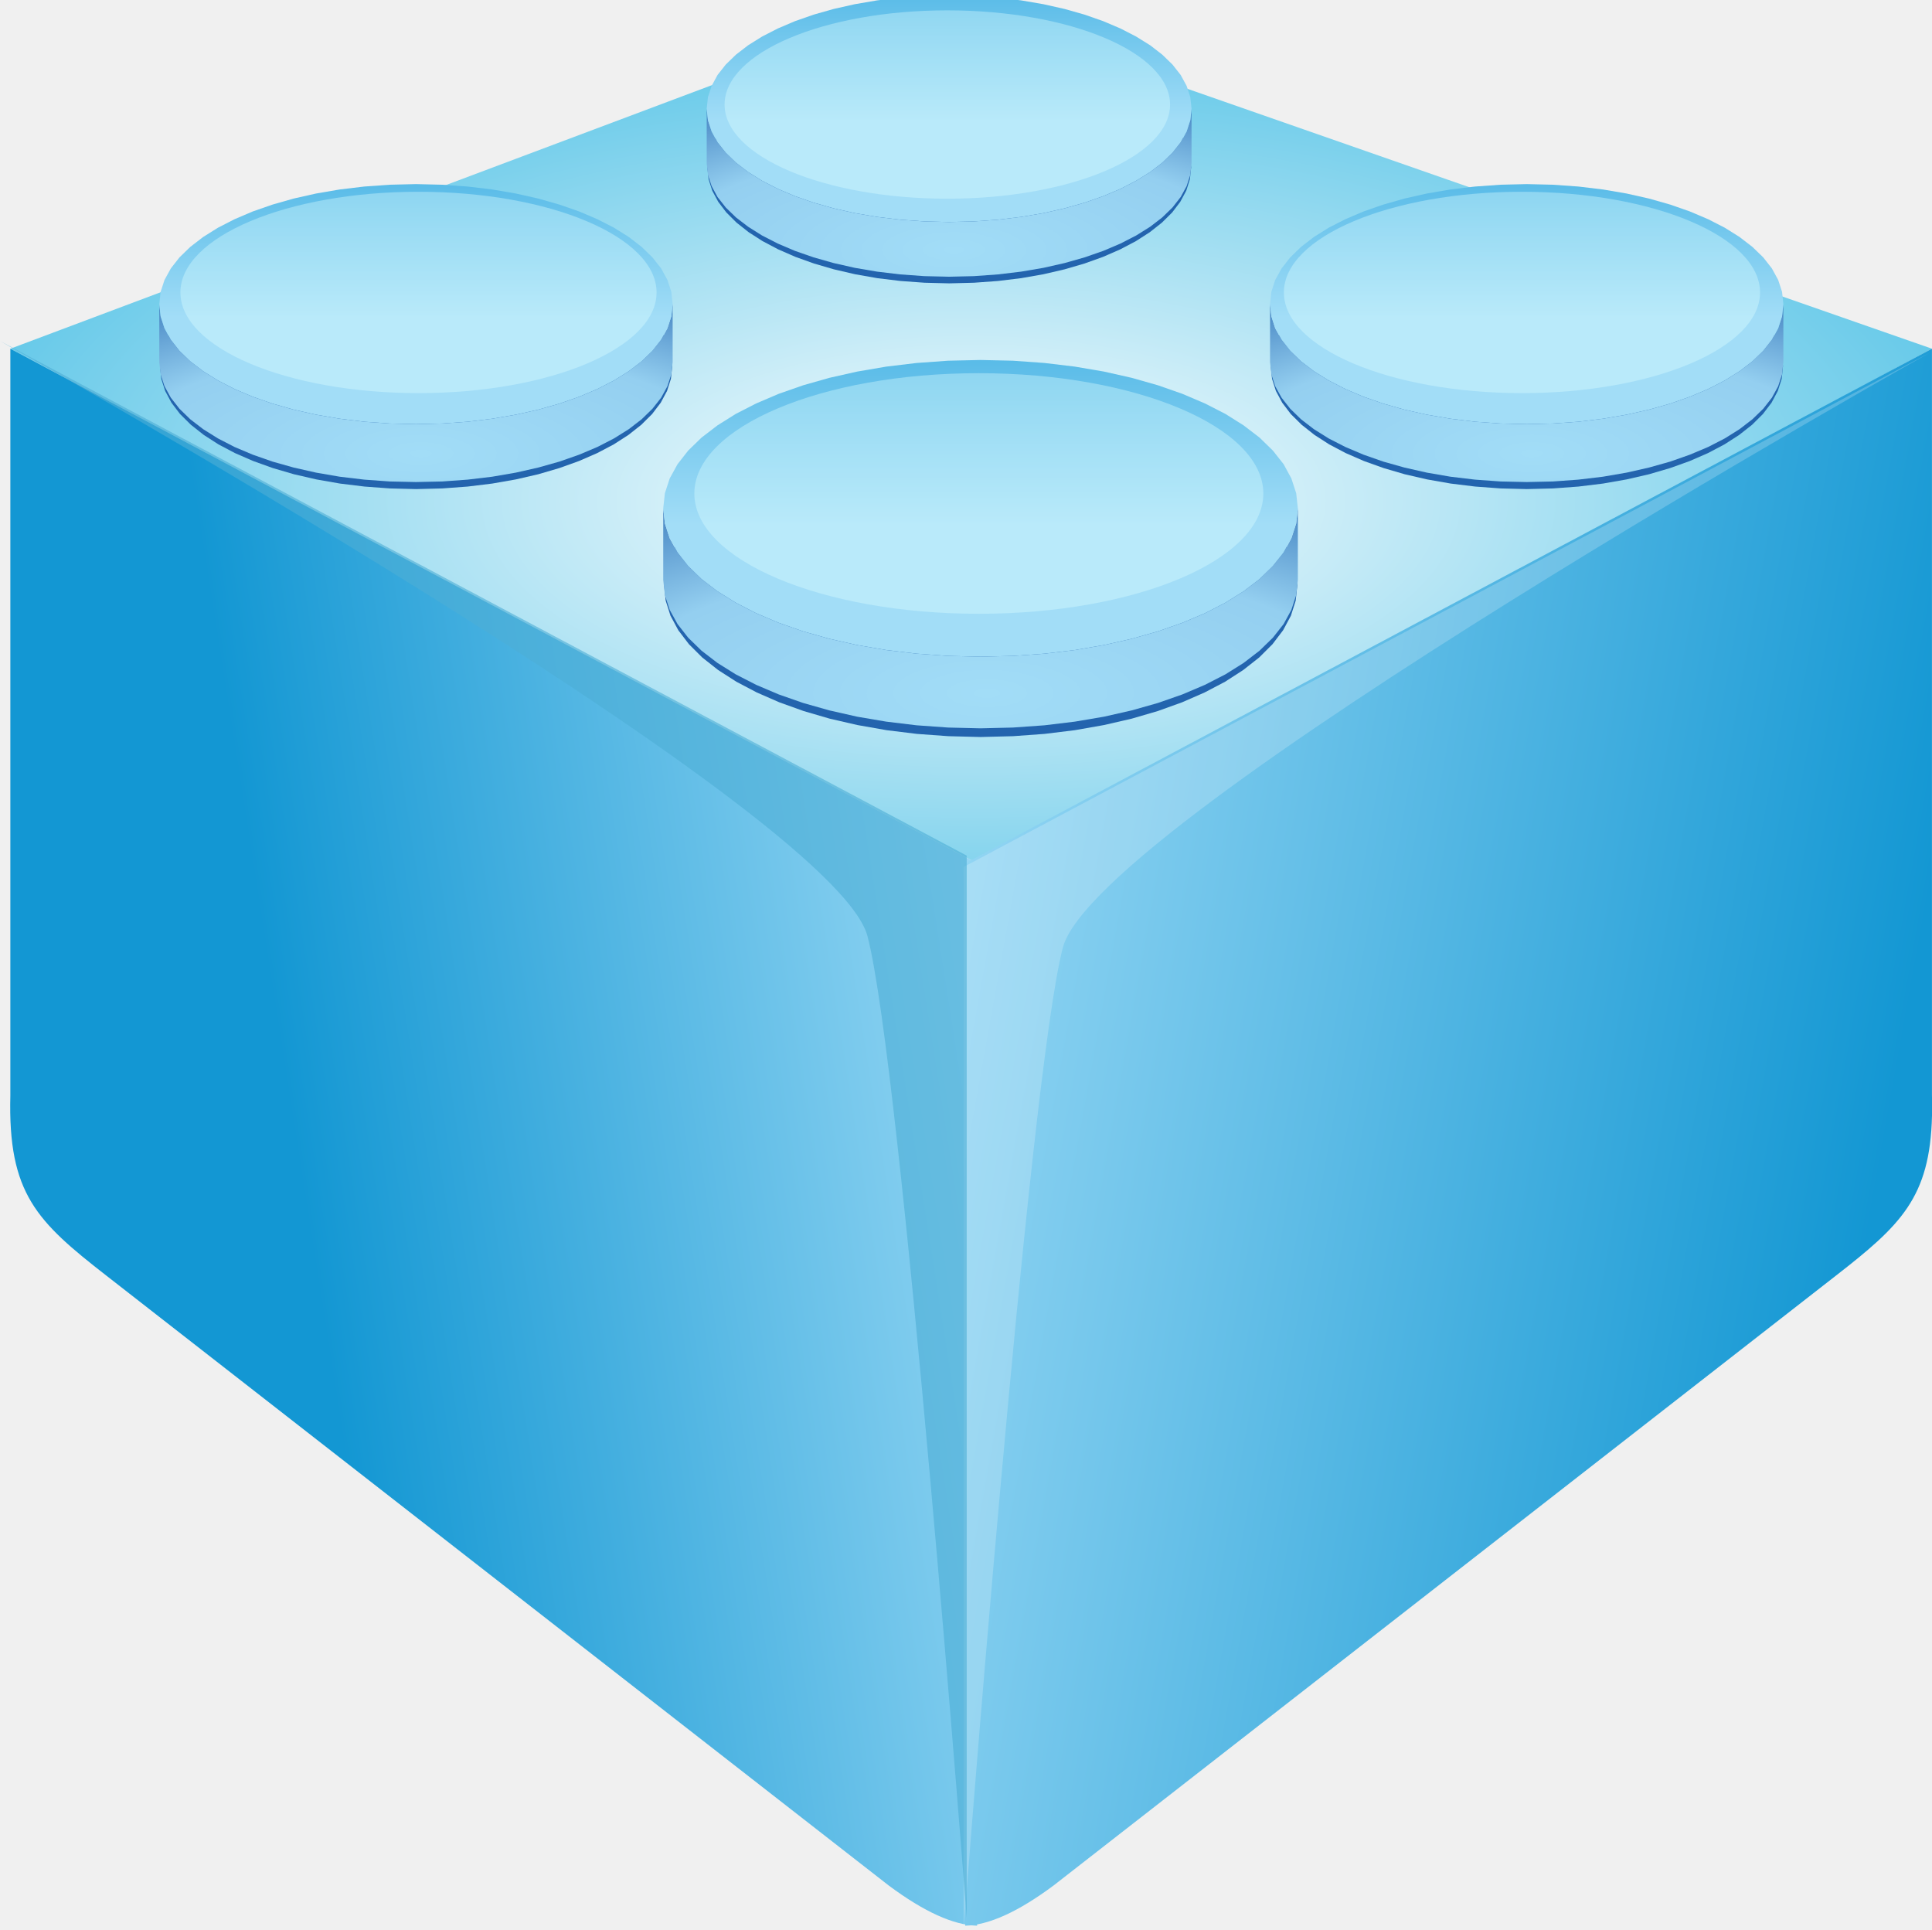
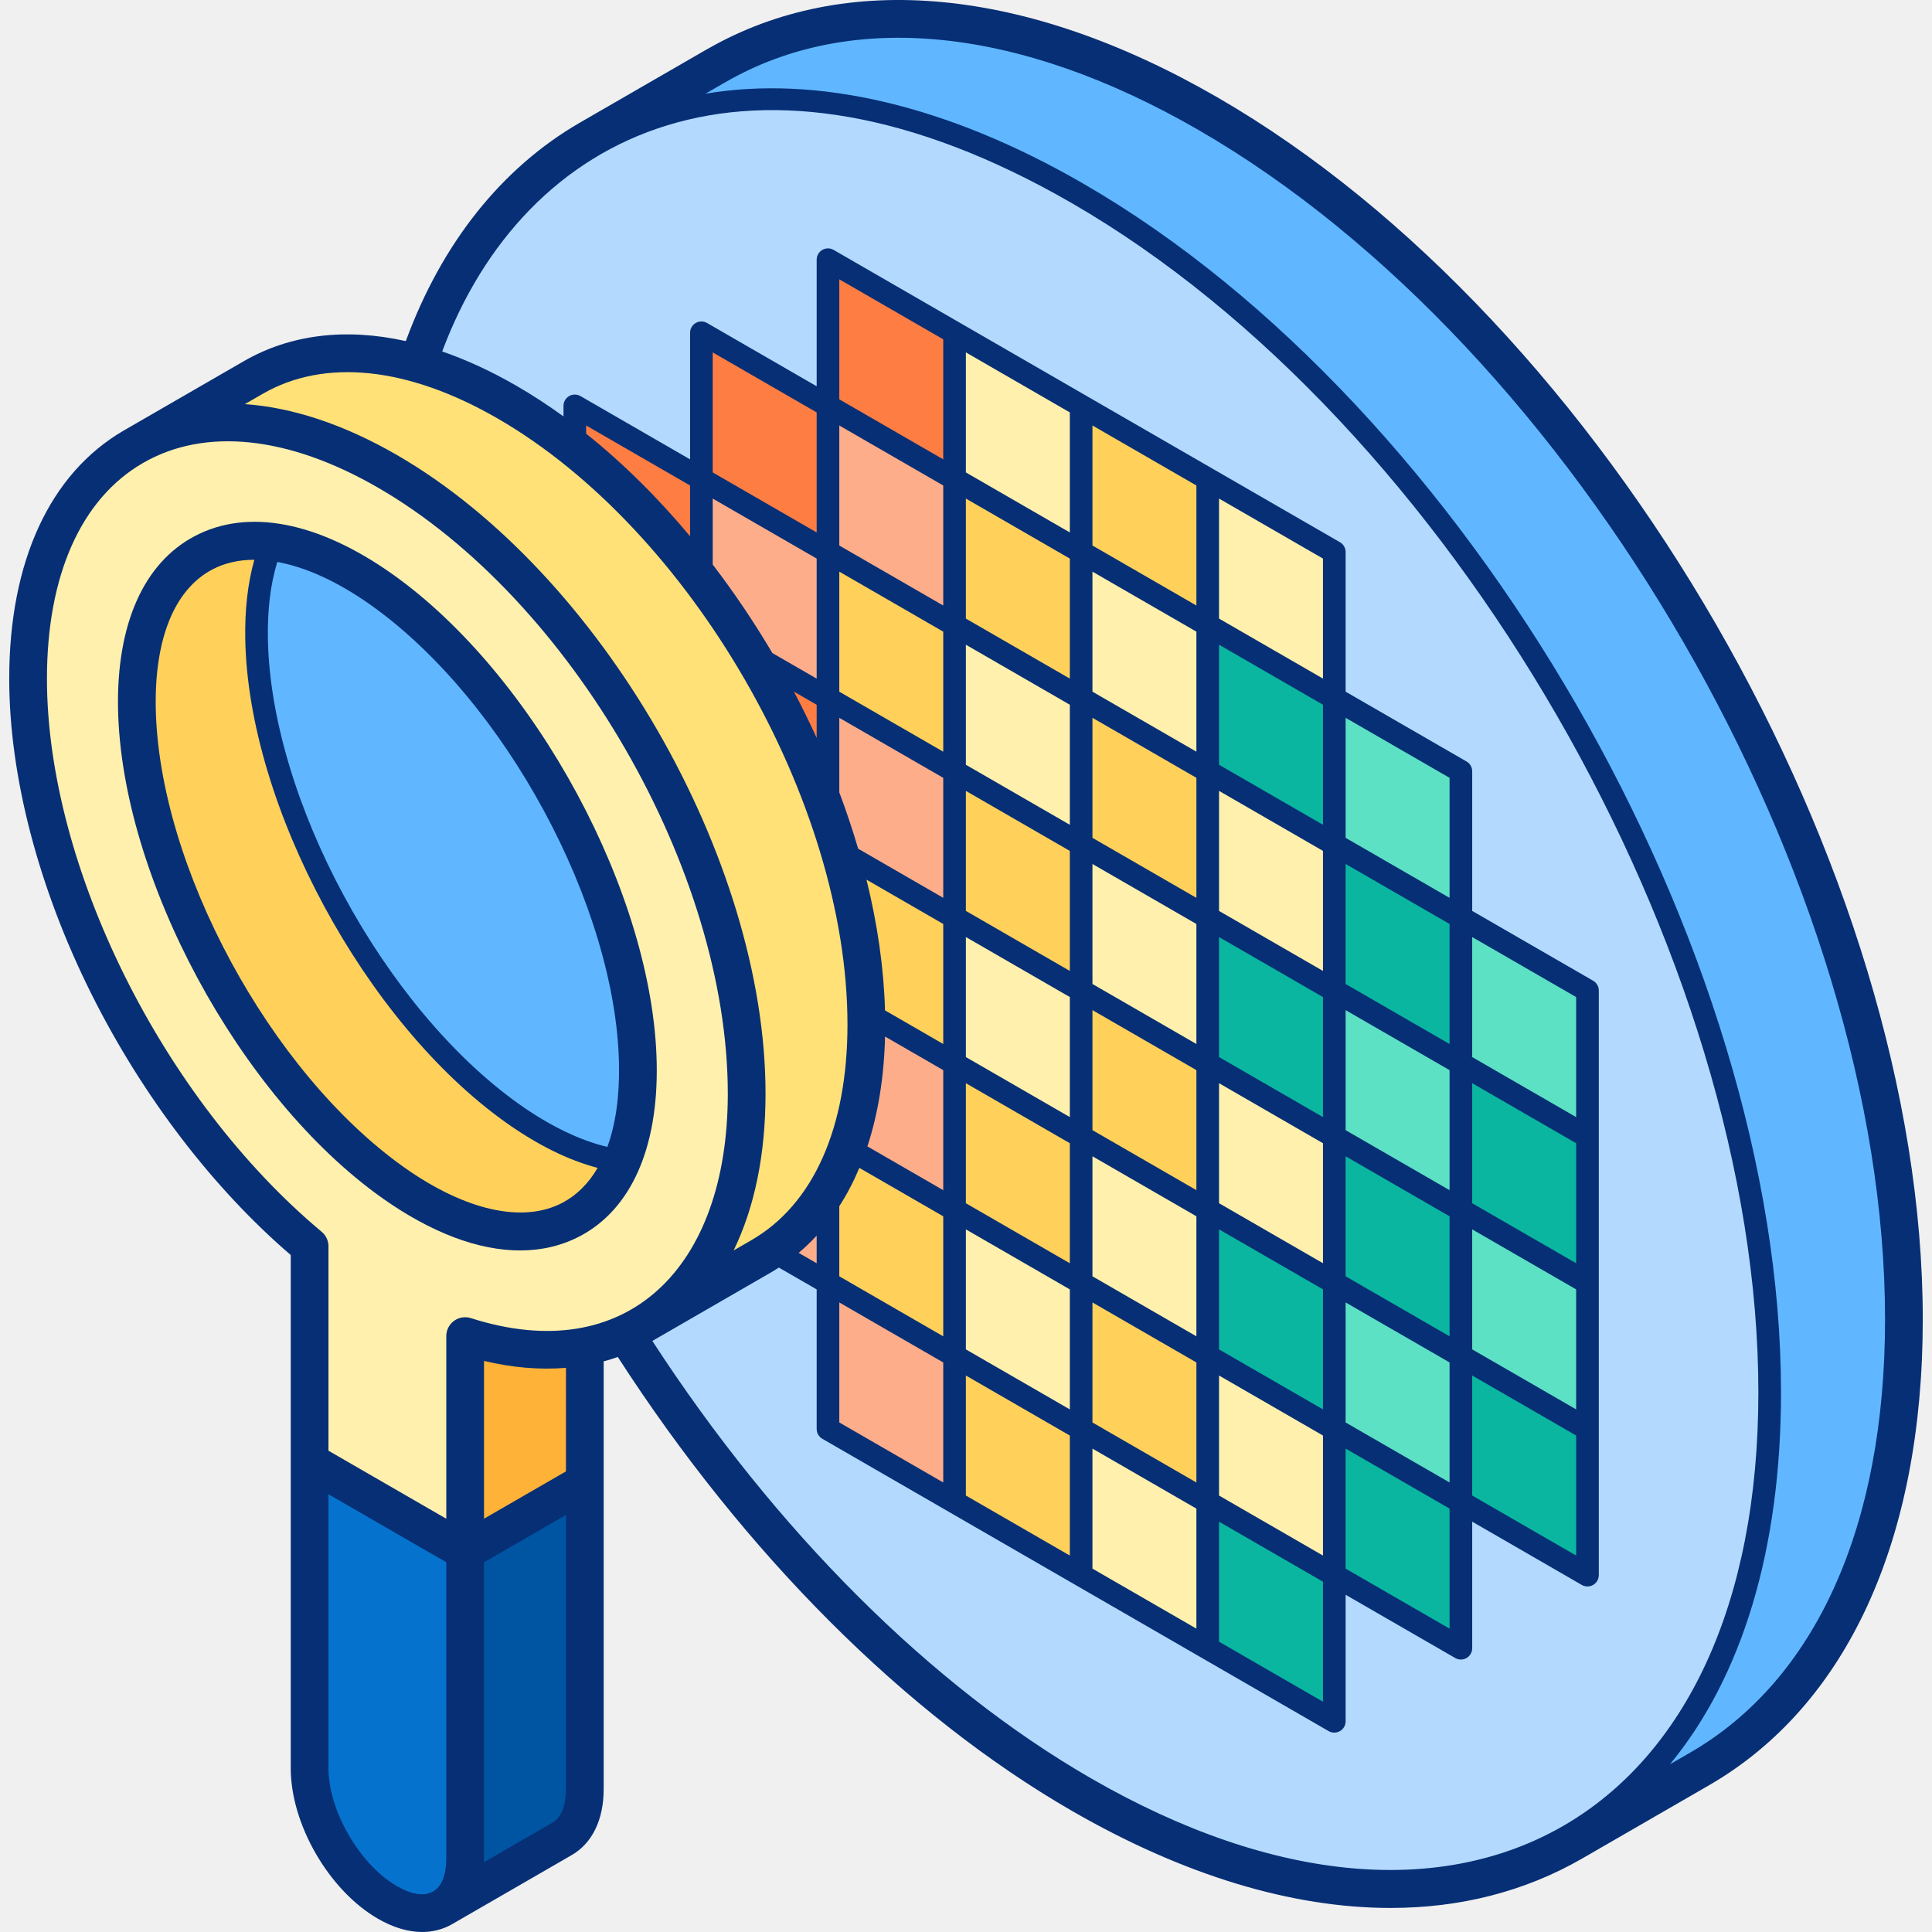
- <svg xmlns="http://www.w3.org/2000/svg" version="1.1" viewBox="0.254 0 170.413 170.148">
-   <defs>
-     <radialGradient cx="0.5" cy="0.58" id="def0" r="0.551">
-       <stop offset="0" stop-color="#FFFFFF" />
-       <stop offset="1" stop-color="#60C7E8" />
-     </radialGradient>
-     <linearGradient gradientTransform="rotate(-15.2712 0.305541 0.553111)" id="def1" x1="0.306" x2="1.107" y1="0.553" y2="0.553">
-       <stop offset="0" stop-color="#1397D3" />
-       <stop offset="1" stop-color="#A2DDF7" />
-     </linearGradient>
-     <linearGradient gradientTransform="rotate(196.65 0.914313 0.62392)" id="def2" x1="0.914" x2="1.998" y1="0.624" y2="0.624">
-       <stop offset="0" stop-color="#1397D3" />
-       <stop offset="1" stop-color="#A2DDF7" />
-     </linearGradient>
-     <radialGradient cx="0.51" cy="0.84" id="def3" r="1.158">
-       <stop offset="0" stop-color="#A2DDF7" />
-       <stop offset="0.51" stop-color="#94CFF0" />
-       <stop offset="1" stop-color="#2263AE" />
-     </radialGradient>
-     <linearGradient id="def4" x1="0.5" x2="0.5" y1="-0.386" y2="0.554">
-       <stop offset="0" stop-color="#27A4DD" />
-       <stop offset="1" stop-color="#A2DDF7" />
-     </linearGradient>
-     <radialGradient cx="0.51" cy="0.84" id="def5" r="1.158">
-       <stop offset="0" stop-color="#A2DDF7" />
-       <stop offset="0.51" stop-color="#94CFF0" />
-       <stop offset="1" stop-color="#2263AE" />
-     </radialGradient>
-     <linearGradient id="def6" x1="0.5" x2="0.5" y1="-0.416" y2="0.544">
-       <stop offset="0" stop-color="#27A4DD" />
-       <stop offset="1" stop-color="#A2DDF7" />
-     </linearGradient>
-     <radialGradient cx="0.51" cy="0.84" id="def7" r="1.158">
-       <stop offset="0" stop-color="#A2DDF7" />
-       <stop offset="0.51" stop-color="#94CFF0" />
-       <stop offset="1" stop-color="#2263AE" />
-     </radialGradient>
-     <linearGradient id="def8" x1="0.5" x2="0.5" y1="-0.386" y2="0.554">
-       <stop offset="0" stop-color="#27A4DD" />
-       <stop offset="1" stop-color="#A2DDF7" />
-     </linearGradient>
-     <radialGradient cx="0.51" cy="0.84" id="def9" r="1.158">
-       <stop offset="0" stop-color="#A2DDF7" />
-       <stop offset="0.51" stop-color="#94CFF0" />
-       <stop offset="1" stop-color="#2263AE" />
-     </radialGradient>
-     <linearGradient id="def10" x1="0.5" x2="0.5" y1="-0.386" y2="0.554">
-       <stop offset="0" stop-color="#27A4DD" />
-       <stop offset="1" stop-color="#A2DDF7" />
-     </linearGradient>
-   </defs>
+ <svg xmlns="http://www.w3.org/2000/svg" id="Capa_1" enable-background="new 0 0 512.105 512.105" viewBox="0 0 512.105 512.105">
  <g>
-     <path d="M1.167,30.753L82.803,0.088 170.663,30.753 86.439,76.139 1.167,30.753z" fill="url(#def0)" />
-     <path d="M86.757,64.998L89.614,64.925 92.388,64.723 95.064,64.395 97.631,63.943 100.071,63.381 102.374,62.709 104.522,61.937 106.507,61.07 108.313,60.123 109.913,59.09 111.317,57.987 112.493,56.815 113.431,55.581 114.118,54.301 114.542,52.969 114.687,51.599 114.542,50.231 114.118,48.902 113.431,47.617 112.493,46.387 111.317,45.217 109.913,44.111 108.313,43.079 106.507,42.13 104.522,41.263 102.374,40.49 100.071,39.823 97.631,39.255 95.064,38.807 92.388,38.475 89.614,38.274 86.757,38.205 83.903,38.274 81.13,38.475 78.454,38.807 75.887,39.255 73.445,39.823 71.143,40.49 68.993,41.263 67.008,42.13 65.207,43.079 63.598,44.111 62.2,45.217 61.023,46.387 60.084,47.617 59.395,48.902 58.971,50.231 58.828,51.599 58.971,52.969 59.395,54.301 60.084,55.581 61.023,56.815 62.2,57.987 63.598,59.09 65.207,60.123 67.008,61.07 68.993,61.937 71.143,62.709 73.445,63.381 75.887,63.943 78.454,64.395 81.13,64.723 83.903,64.925 86.757,64.998z" fill="#2364AE" />
-     <path d="M1.167,96.607C0.945,105.275,3.499,107.723,9.667,112.523L78.633,166.276C81.769,168.612,84.364,169.779,86.439,169.828L86.439,76.139 1.167,30.753 1.167,96.607z" fill="url(#def1)" />
-     <path d="M85.388,76.139L85.388,169.828C87.464,169.779,90.059,168.612,93.195,166.276L162.163,112.523C167.885,108.069,170.493,105.641,170.667,98.392L170.667,96.761C170.665,96.711,170.664,96.659,170.663,96.607L170.663,30.753 85.388,76.139z" fill="url(#def2)" />
-     <path d="M114.585,46.165L114.16,47.467 113.476,48.721 112.528,49.921 111.353,51.067 109.949,52.144 108.343,53.151 106.535,54.081 104.544,54.925 102.391,55.679 100.084,56.333 97.639,56.885 95.067,57.327 92.384,57.647 89.604,57.845 86.743,57.913 83.881,57.845 81.103,57.647 78.423,57.327 75.851,56.885 73.404,56.333 71.095,55.679 68.944,54.925 66.953,54.081 65.148,53.151 63.536,52.144 62.132,51.067 60.956,49.921 60.016,48.721 59.325,47.467 58.901,46.165 58.755,44.829 58.755,51.149 58.901,52.484 59.325,53.784 60.016,55.036 60.956,56.24 62.132,57.383 63.536,58.463 65.148,59.471 66.953,60.397 68.944,61.243 71.095,61.995 73.404,62.649 75.851,63.204 78.423,63.641 81.103,63.965 83.881,64.163 86.743,64.232 89.604,64.163 92.384,63.965 95.067,63.641 97.639,63.204 100.084,62.649 102.391,61.995 104.544,61.243 106.535,60.397 108.343,59.471 109.949,58.463 111.353,57.383 112.528,56.24 113.476,55.036 114.16,53.784 114.585,52.484 114.732,51.149 114.732,44.829 114.585,46.165z" fill="url(#def3)" />
-     <path d="M83.881,31.812L81.103,32.011 78.423,32.333 75.851,32.772 73.405,33.323 71.095,33.979 68.941,34.732 66.953,35.58 65.148,36.505 63.536,37.516 62.133,38.591 60.956,39.736 60.016,40.939 59.325,42.195 58.901,43.495 58.755,44.829 58.901,46.165 59.325,47.467 60.016,48.721 60.956,49.921 62.133,51.067 63.536,52.144 65.148,53.151 66.953,54.081 68.941,54.925 71.095,55.679 73.405,56.333 75.851,56.885 78.423,57.327 81.103,57.647 83.881,57.845 86.743,57.913 89.605,57.845 92.384,57.647 95.067,57.327 97.639,56.885 100.084,56.333 102.391,55.679 104.544,54.925 106.535,54.081 108.343,53.151 109.949,52.144 111.353,51.067 112.528,49.921 113.476,48.721 114.16,47.467 114.585,46.165 114.732,44.829 114.585,43.495 114.16,42.195 113.476,40.939 112.528,39.736 111.353,38.591 109.949,37.516 108.343,36.505 106.535,35.58 104.544,34.732 102.391,33.979 100.084,33.323 97.639,32.772 95.067,32.333 92.384,32.011 89.605,31.812 86.743,31.747 83.881,31.812z" fill="url(#def4)" />
    <g>
-       <path d="M83.982,24.989L86.164,24.934 88.284,24.78 90.326,24.532 92.289,24.186 94.156,23.753 95.913,23.24 97.553,22.652 99.07,21.99 100.448,21.265 101.674,20.477 102.744,19.633 103.645,18.738 104.361,17.797 104.888,16.817 105.21,15.801 105.32,14.756 105.21,13.709 104.888,12.692 104.361,11.712 103.645,10.772 102.744,9.878 101.674,9.034 100.448,8.244 99.07,7.518 97.553,6.86 95.913,6.269 94.156,5.758 92.289,5.325 90.326,4.981 88.284,4.729 86.164,4.574 83.982,4.52 81.802,4.574 79.682,4.729 77.638,4.981 75.677,5.325 73.81,5.758 72.052,6.269 70.408,6.86 68.894,7.518 67.518,8.244 66.289,9.034 65.221,9.878 64.322,10.772 63.606,11.712 63.078,12.692 62.754,13.709 62.645,14.756 62.754,15.801 63.078,16.817 63.606,17.797 64.322,18.738 65.221,19.633 66.289,20.477 67.518,21.265 68.894,21.99 70.408,22.652 72.052,23.24 73.81,23.753 75.677,24.186 77.638,24.532 79.682,24.78 81.802,24.934 83.982,24.989z" fill="#2364AE" />
+       <path d="m156.253 36.827-.011-.011 33.434-19.308.011.011c33.45-19.388 79.636-16.757 130.442 12.576 101.494 58.602 184.531 202.433 184.531 319.625 0 58.591-20.756 99.88-54.207 119.192l-33.552 19.372-.011-.01z" fill="#60b7ff" />
+       <path d="m286.572 475.632c101.492 58.598 184.532 10.655 184.534-106.541s-83.039-261.025-184.534-319.622-184.536-10.653-184.534 106.541 83.042 261.024 184.534 319.622z" fill="#b3dafe" />
+       <path d="m320.127 165.699 18.302-9.686-18.302-29.056-33.551-19.371-14.459 8.747 14.459 29.995 14.492 26.916z" fill="#ffd15b" />
+       <path d="m253.024 359.41-17.745 13.42 17.745 25.322 33.551 19.371 20.72-11.858-20.72-26.884-16.775-24.958z" fill="#ffd15b" />
+       <path d="m219.472 185.069-15.572-22.397-17.979 3.026-14.459 17.248 14.459 21.494 13.083 20.501 20.468-1.13 12.521-17.406z" fill="#fe7d43" />
+       <path d="m219.472 262.553-15.572-22.397-17.979 3.026-14.459 17.248 14.459 21.494 13.083 20.501 20.468-1.13 12.521-17.406z" fill="#fe7d43" />
+       <g fill="#ffd15b">
+         <path d="m253.024 320.666-15.573-22.397-17.979 3.026-14.458 17.248 14.458 21.494 13.084 20.501 20.468-1.13 12.521-17.406z" />
+         <path d="m253.024 243.182-15.572-22.397-17.98 3.026-14.458 17.248 14.458 21.494 13.084 20.501 20.468-1.13 12.521-17.406z" />
+         <path d="m253.024 165.698-15.572-22.397-17.979 3.026-14.459 17.248 14.459 21.494 13.083 20.501 20.468-1.13 12.521-17.406z" />
+         <path d="m286.576 146.328-15.573-22.397-17.979 3.026-14.458 17.247 14.458 21.494 13.084 20.501 20.468-1.129 12.52-17.406z" />
+         <path d="m286.576 223.812-15.573-22.397-17.979 3.025-14.458 17.248 14.458 21.494 13.084 20.501 20.468-1.129 12.52-17.406z" />
+         <path d="m286.576 301.296-15.573-22.398-17.979 3.026-14.458 17.248 14.458 21.494 13.084 20.501 20.468-1.13 12.521-17.406z" />
+         <path d="m320.127 359.409-15.572-22.397-17.979 3.025-14.459 17.248 14.459 21.494 13.083 20.501 20.468-1.129 12.521-17.406z" />
+         <path d="m320.127 281.925-15.572-22.397-17.979 3.026-14.459 17.247 14.459 21.495 13.083 20.501 20.468-1.13 12.521-17.406z" />
+         <path d="m320.127 204.441-15.572-22.397-17.979 3.026-14.459 17.247 14.459 21.495 13.083 20.501 20.468-1.13 12.521-17.406z" />
+       </g>
+       <path d="m353.679 185.07-15.573-22.397-17.979 3.026-14.458 17.248 14.458 21.494 13.084 20.501 20.468-1.13 12.521-17.406z" fill="#0ab69f" />
+       <path d="m353.679 262.554-15.573-22.397-17.979 3.026-14.458 17.248 14.458 21.494 13.084 20.501 20.468-1.13 12.521-17.406z" fill="#0ab69f" />
+       <path d="m387.23 320.667-15.572-22.397-17.979 3.026-14.459 17.248 14.459 21.494 13.083 20.501 20.468-1.13 12.521-17.406z" fill="#0ab69f" />
+       <path d="m387.23 243.183-15.572-22.397-17.979 3.026-14.459 17.248 14.459 21.494 13.083 20.501 20.468-1.13 12.521-17.406z" fill="#0ab69f" />
+       <path d="m420.782 301.296-15.573-22.397-17.979 3.026-14.458 17.248 14.458 21.494 13.084 20.501 20.468-1.13z" fill="#0ab69f" />
+       <path d="m353.679 340.038-15.573-22.397-17.979 3.026-14.458 17.248 14.458 21.494 13.084 20.501 20.468-1.13 12.521-17.406z" fill="#0ab69f" />
+       <path d="m353.679 417.522-15.573-22.397-17.979 3.026-14.458 17.248 14.458 21.494 33.552 19.371z" fill="#0ab69f" />
+       <path d="m387.23 398.152-15.572-22.397-17.98 3.026-14.458 17.247 14.458 21.495 33.552 19.371z" fill="#0ab69f" />
+       <path d="m420.781 378.782-15.572-22.397-17.979 3.025-14.459 17.248 14.459 21.494 33.551 19.372z" fill="#0ab69f" />
+       <path d="m185.921 204.44-11.194-21.861-22.358 2.49v38.742l13.011 25.458 20.541-6.087 20.875-14.476z" fill="#fe7d43" />
+       <path d="m253.024 126.957 15.461-12.072-15.461-26.67-33.552-19.372v38.742l16.776 25.836z" fill="#fe7d43" />
+       <path d="m219.472 146.328 15.462-12.072-15.461-26.67-33.552-19.371v38.742l16.775 25.835z" fill="#fe7d43" />
+       <path d="m185.921 165.699 15.461-12.072-15.461-26.67-33.552-19.372v38.743l16.776 25.835z" fill="#fe7d43" />
+       <path d="m219.472 223.811-33.551-19.371v38.742l33.551 19.371z" fill="#fead8a" />
+       <path d="m219.472 262.553v38.743l33.552 19.371v-38.743z" fill="#fead8a" />
+       <path d="m219.472 146.328-33.551-19.372v38.742l33.551 19.371z" fill="#fead8a" />
+       <path d="m286.575 301.296v38.743l33.552 19.371v-38.743z" fill="#fff0ad" />
+       <path d="m253.024 126.957-33.552-19.372v38.743l33.552 19.371z" fill="#fead8a" />
+       <path d="m320.127 281.925v38.742l33.551 19.371v-38.742z" fill="#fff0ad" />
+       <path d="m253.024 320.667v38.743l33.551 19.371v-38.742z" fill="#fff0ad" />
+       <path d="m253.024 204.441-33.552-19.372v38.742l33.552 19.371z" fill="#fead8a" />
+       <path d="m387.23 320.667v-38.742l-33.552-19.371v38.742z" fill="#5de1c4" />
+       <path d="m253.024 243.182v38.742l33.551 19.372.001-38.742z" fill="#fff0ad" />
+       <path d="m353.678 262.554v-38.742l-33.551-19.371v38.742z" fill="#fff0ad" />
+       <path d="m320.127 204.441v-38.742l-33.551-19.371v38.742z" fill="#fff0ad" />
+       <path d="m286.576 223.812v38.742l33.551 19.371v-38.742z" fill="#fff0ad" />
+       <path d="m286.576 185.07-33.552-19.371v38.742l33.552 19.371z" fill="#fff0ad" />
+       <path d="m219.472 301.296-33.551-19.371v38.742l30.954 17.872-17.498-10.103 17.498 10.103 2.597 1.499z" fill="#fead8a" />
+       <path d="m185.661 281.776.26.149z" fill="#fff0ad" />
+       <path d="m219.472 340.038v38.743l33.552 19.371v-38.742z" fill="#fead8a" />
+       <path d="m185.921 243.182-33.552-19.371v38.743l33.292 19.222.26.149z" fill="#fead8a" />
+       <path d="m387.23 359.409 33.552 19.371v-38.742l-33.552-19.371z" fill="#5de1c4" />
+       <path d="m387.23 359.409-33.552-19.371v38.743l33.552 19.371z" fill="#5de1c4" />
+       <path d="m185.921 165.698-33.552-19.371v38.742l33.552 19.371z" fill="#fead8a" />
+       <path d="m286.575 378.781v38.742l33.552 19.371v-38.742z" fill="#fff0ad" />
+       <path d="m320.127 359.41v38.742l33.551 19.371v-38.742z" fill="#fff0ad" />
+       <path d="m353.678 223.812 33.552 19.371v-38.742l-26.92-15.543 13.786 7.96-13.786-7.96-6.632-3.828z" fill="#5de1c4" />
+       <path d="m353.678 185.07v-38.742l-33.551-19.371v38.742z" fill="#fff0ad" />
+       <path d="m420.782 301.296v-38.742l-33.552-19.371v38.742z" fill="#5de1c4" />
+       <path d="m286.576 146.328v-38.742l-33.552-19.371v38.742z" fill="#fff0ad" />
+       <path d="m155.016 392.897v-36.039l-50.105-17.076 18.383 71.437 15.87 11.491z" fill="#feb237" />
+       <path d="m162.074 337.742 7.873 13.635 31.722-18.322c17.257-9.967 27.967-31.271 27.967-61.508 0-60.48-42.858-134.709-95.24-164.954-26.194-15.124-50.006-16.498-67.266-6.529l-31.722 18.322 7.875 13.637z" fill="#ffe177" />
+       <path d="m123.294 411.219-5.992 94.5 31.722-18.322c3.702-2.139 5.99-6.709 5.99-13.213l.001-81.286z" fill="#0055a3" />
+       <path d="m197.915 289.874c0-60.483-42.858-134.714-95.24-164.959s-95.235-5.5-95.229 54.988c.005 52.319 32.068 114.918 74.62 150.441v57.072l20.593 49.006 20.636-25.203v-57.07c42.555 13.62 74.62-11.957 74.62-64.275z" fill="#fff0ad" />
+       <path d="m82.064 468.702c0 13.064 9.229 28.983 20.614 35.557 11.385 6.573 20.614 1.311 20.614-11.753l.001-81.286-41.229-23.803z" fill="#0573ce" />
+       <path d="m72.234 143.667c-21.777-2.802-36.519 13.229-35.946 44.086.802 43.205 31.334 99.761 67.848 125.681 27.822 19.75 51.411 16.242 60.711-5.659z" fill="#ffd15b" />
+       <path d="m169.073 282.014c-.799-43.2-31.33-99.757-67.848-125.681-10.436-7.409-20.277-11.545-28.991-12.666-2.905 6.842-4.415 15.479-4.224 25.764.802 43.205 31.334 99.761 67.848 125.681 10.435 7.408 20.275 11.543 28.989 12.664 2.905-6.843 4.416-15.479 4.226-25.762z" fill="#60b7ff" />
    </g>
-     <path d="M105.244,10.604L104.919,11.596 104.393,12.556 103.672,13.472 102.771,14.348 101.705,15.172 100.471,15.94 99.093,16.651 97.573,17.295 95.925,17.871 94.164,18.371 92.295,18.793 90.331,19.127 88.28,19.375 86.159,19.525 83.972,19.58 81.785,19.525 79.663,19.375 77.612,19.127 75.648,18.793 73.78,18.371 72.019,17.871 70.369,17.295 68.852,16.651 67.471,15.94 66.243,15.172 65.172,14.348 64.271,13.472 63.548,12.556 63.027,11.596 62.699,10.604 62.589,9.583 62.589,14.408 62.699,15.429 63.027,16.421 63.548,17.38 64.271,18.3 65.172,19.175 66.243,19.996 67.471,20.768 68.852,21.476 70.369,22.123 72.019,22.697 73.78,23.197 75.648,23.62 77.612,23.955 79.663,24.2 81.785,24.353 83.972,24.404 86.159,24.353 88.28,24.2 90.331,23.955 92.295,23.62 94.164,23.197 95.925,22.697 97.573,22.123 99.093,21.476 100.471,20.768 101.705,19.996 102.771,19.175 103.672,18.3 104.393,17.38 104.919,16.421 105.244,15.429 105.355,14.408 105.355,9.583 105.244,10.604z" fill="url(#def5)" />
-     <path d="M77.904,0L77.612,0.035 75.648,0.372 73.78,0.792 72.019,1.292 70.369,1.869 68.852,2.516 67.471,3.225 66.243,3.993 65.172,4.817 64.271,5.691 63.548,6.608 63.027,7.568 62.699,8.56 62.589,9.583 62.699,10.604 63.027,11.596 63.548,12.556 64.271,13.472 65.172,14.348 66.243,15.172 67.471,15.94 68.852,16.651 70.369,17.295 72.019,17.871 73.78,18.371 75.648,18.793 77.612,19.127 79.663,19.375 81.785,19.525 83.972,19.58 86.159,19.525 88.28,19.375 90.331,19.127 92.295,18.793 94.164,18.371 95.925,17.871 97.573,17.295 99.093,16.651 100.471,15.94 101.705,15.172 102.771,14.348 103.672,13.472 104.393,12.556 104.919,11.596 105.244,10.604 105.355,9.583 105.244,8.56 104.919,7.568 104.393,6.608 103.672,5.691 102.771,4.817 101.705,3.993 100.471,3.225 99.093,2.516 97.573,1.869 95.925,1.292 94.164,0.792 92.295,0.372 90.331,0.035 90.04,0 77.904,0z" fill="url(#def6)" />
-     <g>
-       <path d="M36.958,43.133L39.264,43.075 41.51,42.91 43.675,42.645 45.751,42.281 47.728,41.826 49.588,41.281 51.327,40.657 52.931,39.959 54.391,39.19 55.691,38.353 56.822,37.461 57.772,36.516 58.532,35.52 59.091,34.478 59.434,33.404 59.551,32.3 59.434,31.189 59.091,30.114 58.532,29.074 57.772,28.078 56.822,27.133 55.691,26.238 54.391,25.402 52.931,24.633 51.327,23.937 49.588,23.311 47.728,22.769 45.751,22.311 43.675,21.948 41.51,21.682 39.264,21.518 36.958,21.459 34.647,21.518 32.404,21.682 30.239,21.948 28.162,22.311 26.187,22.769 24.324,23.311 22.586,23.937 20.98,24.633 19.523,25.402 18.222,26.238 17.092,27.133 16.138,28.078 15.38,29.074 14.822,30.114 14.479,31.189 14.364,32.3 14.479,33.404 14.822,34.478 15.38,35.52 16.138,36.516 17.092,37.461 18.222,38.353 19.523,39.19 20.98,39.959 22.586,40.657 24.324,41.281 26.187,41.826 28.162,42.281 30.239,42.645 32.404,42.91 34.647,43.075 36.958,43.133z" fill="#2364AE" />
+     <g fill="#072f75">
+       <path d="m137.864 331.449c5.735 0 11.084-1.261 15.907-3.809 13.505-7.134 20.715-23.37 20.301-45.72-.826-44.7-32.207-102.868-69.952-129.665-19.732-14.009-38.392-17.607-52.537-10.134-13.501 7.132-20.708 23.371-20.293 45.724.83 44.706 32.21 102.873 69.953 129.665 13.001 9.23 25.535 13.939 36.621 13.939zm26.21-49.343c.158 8.537-.905 15.919-3.09 21.907-7.324-1.751-15.321-5.621-23.39-11.349-35.925-25.503-65.795-80.811-66.584-123.29-.144-7.734.693-14.582 2.491-20.423 7.602 1.384 16.083 5.249 24.83 11.458 35.473 25.189 64.968 79.781 65.743 121.697zm-122.786-94.446c-.341-18.385 4.974-31.418 14.966-36.696 3.283-1.734 7.04-2.588 11.154-2.588h.009c-1.744 6.18-2.552 13.252-2.406 21.11.82 44.149 31.823 101.603 69.111 128.071 8.392 5.956 16.534 9.978 24.287 12.006-2.393 4.108-5.514 7.231-9.309 9.236-10.482 5.538-25.815 2.097-42.069-9.442-35.473-25.181-64.965-79.774-65.743-121.697z" />
+       <path d="m322.629 25.765c-50.608-29.218-98.574-33.745-135.111-12.767-.116.056-.23.116-.343.181l-33.434 19.308c-.048.028-.096.057-.144.086-20.663 11.981-36.523 31.929-46.03 57.838-15.902-3.539-30.605-1.8-42.939 5.323l-31.722 18.322c-.037.021-.073.044-.11.065-19.574 11.373-30.353 34.729-30.351 65.782.002 25.835 7.774 55.581 21.884 83.758 13.48 26.919 32.15 51.331 52.736 69.001v54.704.086l-.001 81.25c0 14.883 10.153 32.403 23.114 39.887 4.049 2.338 8.044 3.517 11.754 3.517 2.645 0 5.416-.644 7.87-2.057h.001l31.722-18.322c5.475-3.163 8.49-9.393 8.49-17.543l.001-81.224c.001-.045.001-.09 0-.135v-31.977c1.268-.34 2.517-.726 3.745-1.155 33.692 52.233 76.326 94.874 120.311 120.27 29.656 17.123 58.41 25.767 84.488 25.767 18.452 0 35.563-4.327 50.709-13.04.044-.024.088-.049.132-.074l33.552-19.372c36.568-21.112 56.707-64.98 56.707-123.522 0-119.084-83.902-264.411-187.031-323.957zm-252.998 78.628c16.426-9.488 38.541-7.171 62.266 6.529 51.137 29.526 92.739 101.582 92.739 160.624 0 27.386-9.045 47.691-25.468 57.178l-4.708 2.719c5.544-11.377 8.455-25.434 8.455-41.57 0-62.229-43.846-138.171-97.74-169.289-13.987-8.075-27.627-12.584-40.261-13.466zm85.731 10.551v-2.166l27.554 15.906v13.458c-8.514-10.183-17.778-19.386-27.554-27.198zm61.107 33.113v31.82l-11.744-6.78c-4.821-8.156-10.118-16.02-15.81-23.454v-17.494zm-27.554-22.835v-31.816l27.554 15.907v31.816zm27.554 61.584v8.789c-1.885-4.133-3.897-8.229-6.028-12.269zm33.551-58.12v31.815l-27.551-15.906v-31.815zm-27.551-22.834v-31.817l27.551 15.907v31.816zm27.551 61.576v31.82l-27.551-15.906v-31.82zm0 38.748v31.805l-22.56-13.026c-1.461-4.985-3.13-9.968-4.991-14.922v-19.763zm-27.551 132.129v-18.578c2.016-3.131 3.791-6.524 5.319-10.16l22.232 12.834v31.81zm27.551 22.834v31.81l-27.551-15.907v-31.809zm-20.105-57.273c2.83-8.609 4.42-18.376 4.682-29.116l15.423 8.904v31.819zm4.669-36.051c-.311-11.259-2.012-22.923-4.907-34.652l20.343 11.746v31.817zm-18.115 59.7v7.33l-4.771-2.754c1.677-1.418 3.269-2.945 4.771-4.576zm-111.29 172.414c-9.819-5.669-18.114-19.969-18.114-31.227v-72.626l31.229 18.03-.001 78.4c0 9.304-5.215 11.984-13.114 7.423zm44.836-25.745c0 4.363-1.272 7.602-3.492 8.883l-18.249 10.541c.012-.363.019-.73.019-1.101l.001-78.4 21.721-12.546zm.001-84.174-21.721 12.547v-41.824c7.539 1.791 14.808 2.404 21.722 1.834zm-25.198-40.622c-1.521-.488-3.182-.218-4.472.723s-2.052 2.442-2.052 4.039v48.409l-31.229-18.03v-54.185c0-1.482-.658-2.889-1.796-3.838-42.192-35.224-72.82-96.879-72.824-146.604-.002-27.394 9.043-47.703 25.47-57.188s38.538-7.166 62.259 6.531c51.137 29.526 92.74 101.584 92.74 160.629.001 46.467-26.928 72.689-68.096 59.514zm164.254 121.915c-42.308-24.429-83.429-65.475-116.152-115.864.074-.044.147-.088.22-.132l31.03-17.922c.773-.447 1.533-.912 2.279-1.396l10.021 5.783v37.001c0 1.072.572 2.062 1.5 2.598l33.434 19.304c.078.05.159.097.242.14l33.322 19.239c.071.045.143.087.218.126l33.341 19.25c.066.042.133.081.203.117l33.446 19.311c1.973 1.141 4.5-.272 4.5-2.598v-33.547l29.054 16.772c.929.537 2.072.537 3 0 .928-.535 1.5-1.525 1.5-2.598v-33.547l29.054 16.773c.928.537 2.072.537 3 0 .928-.535 1.5-1.525 1.5-2.598v-154.96c0-1.072-.572-2.062-1.5-2.598l-32.054-18.507v-37.011c0-1.072-.572-2.062-1.5-2.598l-32.054-18.506v-37.011c0-1.072-.572-2.062-1.5-2.598l-33.495-19.339s0 0-.001 0l-100.711-58.146c-.929-.537-2.072-.537-3 0-.928.535-1.5 1.526-1.5 2.598v33.547l-29.054-16.773c-.928-.537-2.072-.537-3 0-.928.535-1.5 1.525-1.5 2.598v33.547l-29.054-16.772c-.929-.537-2.072-.537-3 0-.928.535-1.5 1.526-1.5 2.598v2.791c-4.082-2.96-8.243-5.673-12.465-8.111-6.663-3.847-13.248-6.885-19.683-9.106 21.741-58.218 81.686-88.5 166.846-39.337 100.37 57.946 182.024 199.377 182.022 315.272-.001 113.28-78.78 158.925-177.009 102.21zm-5.5-323.246v31.815l-27.552-15.907v-31.815zm-27.552-22.834v-31.817l27.552 15.908v31.815zm27.552 61.576v31.819l-27.552-15.906v-31.819zm0 38.747v31.808l-27.552-15.908v-31.806zm0 38.735v31.815l-27.552-15.906v-31.817zm0 38.743v31.818l-27.552-15.906v-31.818zm0 38.746v31.812l-27.552-15.907v-31.81zm0 38.739v31.811l-27.552-15.908v-31.81zm33.551-213.081v31.815l-27.552-15.907v-31.815zm-27.551-22.834v-31.815l27.552 15.908v31.814zm27.551 61.576v31.818l-27.552-15.906v-31.819zm0 38.746v31.81l-27.552-15.908v-31.808zm0 38.737v31.813l-27.551-15.906v-31.815zm0 38.74v31.817l-27.551-15.905v-31.818zm0 38.745v31.815l-27.551-15.906v-31.813zm0 38.742v31.812l-27.551-15.907v-31.811zm33.552-213.081v31.815l-27.551-15.907v-31.815zm-27.552-22.834v-31.814l27.551 15.907v31.814zm27.552 61.576v31.817l-27.551-15.906v-31.818zm0 38.745v31.812l-27.552-15.908v-31.81zm0 38.739v31.811l-27.552-15.906v-31.812zm0 38.738v31.816l-27.552-15.905v-31.817zm0 38.744v31.817l-27.552-15.907v-31.815zm-.001 38.744v31.812l-27.551-15.907v-31.812zm33.553-174.339v31.816l-27.552-15.906v-31.817zm-27.552-22.834v-31.813l27.553 15.907v31.814zm27.552 61.578v31.814l-27.552-15.908v-31.812zm0 38.741v31.809l-27.552-15.906v-31.81zm0 38.736v31.815l-27.552-15.905v-31.816zm.001 38.743v31.815l-27.553-15.906v-31.815zm33.554-96.848v31.816l-27.555-15.91v-31.814zm-27.555-22.835v-31.815l27.555 15.91v31.814zm27.555 61.578v31.806l-27.555-15.908v-31.808zm0 38.734v31.815l-27.555-15.908v-31.815zm30.172 84.078-5.309 3.065c19.166-23.217 29.437-57.076 29.438-98.556.002-117.806-82.999-261.567-185.022-320.468-35.928-20.742-70.39-28.776-100.082-23.783l4.868-2.811c.118-.057.233-.118.347-.184 33.352-19.331 77.901-14.864 125.435 12.579 100.372 57.955 182.031 199.396 182.031 315.296 0 54.819-18.363 95.611-51.706 114.862z" />
    </g>
-     <path d="M59.469,27.9L59.124,28.952 58.568,29.967 57.803,30.94 56.852,31.865 55.719,32.737 54.416,33.551 52.953,34.304 51.345,34.987 49.601,35.595 47.735,36.125 45.756,36.569 43.677,36.927 41.507,37.191 39.259,37.349 36.945,37.404 34.631,37.349 32.383,37.191 30.212,36.927 28.132,36.569 26.153,36.125 24.287,35.595 22.544,34.987 20.935,34.304 19.475,33.551 18.172,32.737 17.037,31.865 16.084,30.94 15.323,29.967 14.765,28.952 14.421,27.9 14.304,26.819 14.304,31.929 14.421,33.012 14.765,34.063 15.323,35.076 16.084,36.049 17.037,36.975 18.172,37.847 19.475,38.663 20.935,39.416 22.544,40.096 24.287,40.707 26.153,41.233 28.132,41.681 30.212,42.04 32.383,42.299 34.631,42.461 36.945,42.512 39.259,42.461 41.507,42.299 43.677,42.04 45.756,41.681 47.735,41.233 49.601,40.707 51.345,40.096 52.953,39.416 54.416,38.663 55.719,37.847 56.852,36.975 57.803,36.049 58.568,35.076 59.124,34.063 59.469,33.012 59.585,31.929 59.585,26.819 59.469,27.9z" fill="url(#def7)" />
-     <path d="M34.631,16.291L32.383,16.451 30.212,16.711 28.132,17.067 26.153,17.512 24.287,18.044 22.544,18.651 20.935,19.336 19.475,20.085 18.172,20.901 17.037,21.775 16.084,22.699 15.323,23.672 14.765,24.688 14.421,25.736 14.304,26.819 14.421,27.9 14.765,28.952 15.323,29.967 16.084,30.94 17.037,31.865 18.172,32.737 19.475,33.551 20.935,34.304 22.544,34.987 24.287,35.595 26.153,36.125 28.132,36.569 30.212,36.927 32.383,37.191 34.631,37.349 36.945,37.404 39.259,37.349 41.507,37.191 43.677,36.927 45.756,36.569 47.735,36.125 49.601,35.595 51.345,34.987 52.953,34.304 54.416,33.551 55.719,32.737 56.852,31.865 57.803,30.94 58.568,29.967 59.124,28.952 59.469,27.9 59.585,26.819 59.469,25.736 59.124,24.688 58.568,23.672 57.803,22.699 56.852,21.775 55.719,20.901 54.416,20.085 52.953,19.336 51.345,18.651 49.601,18.044 47.735,17.512 45.756,17.067 43.677,16.711 41.507,16.451 39.259,16.291 36.945,16.236 34.631,16.291z" fill="url(#def8)" />
-     <g>
-       <path d="M134.931,43.133L137.238,43.075 139.484,42.91 141.65,42.645 143.727,42.281 145.702,41.826 147.564,41.281 149.304,40.657 150.906,39.959 152.364,39.19 153.664,38.353 154.798,37.461 155.75,36.516 156.511,35.52 157.067,34.478 157.41,33.404 157.524,32.3 157.41,31.189 157.067,30.114 156.511,29.074 155.75,28.078 154.798,27.133 153.664,26.238 152.364,25.402 150.906,24.633 149.304,23.937 147.564,23.311 145.702,22.769 143.727,22.311 141.65,21.948 139.484,21.682 137.238,21.518 134.931,21.459 132.622,21.518 130.379,21.682 128.212,21.948 126.136,22.311 124.162,22.769 122.299,23.311 120.558,23.937 118.955,24.633 117.496,25.402 116.196,26.238 115.067,27.133 114.112,28.078 113.355,29.074 112.795,30.114 112.454,31.189 112.339,32.3 112.454,33.404 112.795,34.478 113.355,35.52 114.112,36.516 115.067,37.461 116.196,38.353 117.496,39.19 118.955,39.959 120.558,40.657 122.299,41.281 124.162,41.826 126.136,42.281 128.212,42.645 130.379,42.91 132.622,43.075 134.931,43.133z" fill="#2364AE" />
-     </g>
-     <path d="M157.441,27.9L157.099,28.952 156.543,29.967 155.781,30.94 154.827,31.865 153.693,32.737 152.392,33.551 150.929,34.304 149.317,34.987 147.579,35.595 145.709,36.125 143.731,36.569 141.649,36.927 139.481,37.191 137.233,37.349 134.921,37.404 132.605,37.349 130.357,37.191 128.187,36.927 126.108,36.569 124.129,36.125 122.263,35.595 120.52,34.987 118.915,34.304 117.447,33.551 116.145,32.737 115.012,31.865 114.06,30.94 113.297,29.967 112.736,28.952 112.395,27.9 112.279,26.819 112.279,31.929 112.395,33.012 112.736,34.063 113.297,35.076 114.06,36.049 115.012,36.975 116.145,37.847 117.447,38.663 118.915,39.416 120.52,40.096 122.263,40.707 124.129,41.233 126.108,41.681 128.187,42.04 130.357,42.299 132.605,42.461 134.921,42.512 137.233,42.461 139.481,42.299 141.649,42.04 143.731,41.681 145.709,41.233 147.579,40.707 149.317,40.096 150.929,39.416 152.392,38.663 153.693,37.847 154.827,36.975 155.781,36.049 156.543,35.076 157.099,34.063 157.441,33.012 157.557,31.929 157.557,26.819 157.441,27.9z" fill="url(#def9)" />
-     <path d="M132.605,16.291L130.357,16.451 128.187,16.711 126.108,17.067 124.129,17.512 122.263,18.044 120.52,18.651 118.915,19.336 117.447,20.085 116.145,20.901 115.012,21.775 114.06,22.699 113.297,23.672 112.736,24.688 112.395,25.736 112.279,26.819 112.395,27.9 112.736,28.952 113.297,29.967 114.06,30.94 115.012,31.865 116.145,32.737 117.447,33.551 118.915,34.304 120.52,34.987 122.263,35.595 124.129,36.125 126.108,36.569 128.187,36.927 130.357,37.191 132.605,37.349 134.921,37.404 137.233,37.349 139.481,37.191 141.649,36.927 143.731,36.569 145.709,36.125 147.579,35.595 149.317,34.987 150.929,34.304 152.392,33.551 153.693,32.737 154.827,31.865 155.781,30.94 156.543,29.967 157.099,28.952 157.441,27.9 157.557,26.819 157.441,25.736 157.099,24.688 156.543,23.672 155.781,22.699 154.827,21.775 153.693,20.901 152.392,20.085 150.929,19.336 149.317,18.651 147.579,18.044 145.709,17.512 143.731,17.067 141.649,16.711 139.481,16.451 137.233,16.291 134.921,16.236 132.605,16.291z" fill="url(#def10)" />
-     <path d="M155.5,25.791C155.5,30.695 146.097,34.67 134.5,34.67 122.903,34.67 113.5,30.695 113.5,25.791 113.5,20.887 122.903,16.912 134.5,16.912 146.097,16.912 155.5,20.887 155.5,25.791z" fill="#DEFFFF" style="fill-opacity:0.373" />
-     <path d="M111.687,43.522C111.687,49.382 100.451,54.131 86.594,54.131 72.736,54.131 61.499,49.382 61.499,43.522 61.499,37.661 72.736,32.912 86.594,32.912 100.451,32.912 111.687,37.661 111.687,43.522z" fill="#DEFFFF" style="fill-opacity:0.373" />
-     <path d="M58.167,25.791C58.167,30.695 48.764,34.67 37.167,34.67 25.569,34.67 16.167,30.695 16.167,25.791 16.167,20.887 25.569,16.912 37.167,16.912 48.764,16.912 58.167,20.887 58.167,25.791z" fill="#DEFFFF" style="fill-opacity:0.373" />
-     <path d="M103.46,9.219C103.46,13.807 94.662,17.524 83.813,17.524 72.962,17.524 64.166,13.807 64.166,9.219 64.166,4.631 72.962,0.913 83.813,0.913 94.662,0.913 103.46,4.631 103.46,9.219z" fill="#DEFFFF" style="fill-opacity:0.373" />
-     <path d="M85.252,76.459L85.252,170.148C85.252,170.148,91.006,94.873,94.009,83.551L94.009,83.551C97.013,72.23,170.526,31.074,170.526,31.074L85.252,76.459z" fill="#FFFFFF" style="fill-opacity:0.204" />
-     <path d="M0.254,30.074C0.254,30.074,73.763,71.23,76.768,82.551L76.768,82.551C79.772,93.873,85.524,169.148,85.524,169.148L85.524,75.459 0.254,30.074z" fill="#4CAED5" style="fill-opacity:0.604" />
  </g>
+   <g />
+   <g />
+   <g />
+   <g />
+   <g />
+   <g />
+   <g />
+   <g />
+   <g />
+   <g />
+   <g />
+   <g />
+   <g />
+   <g />
+   <g />
</svg>
